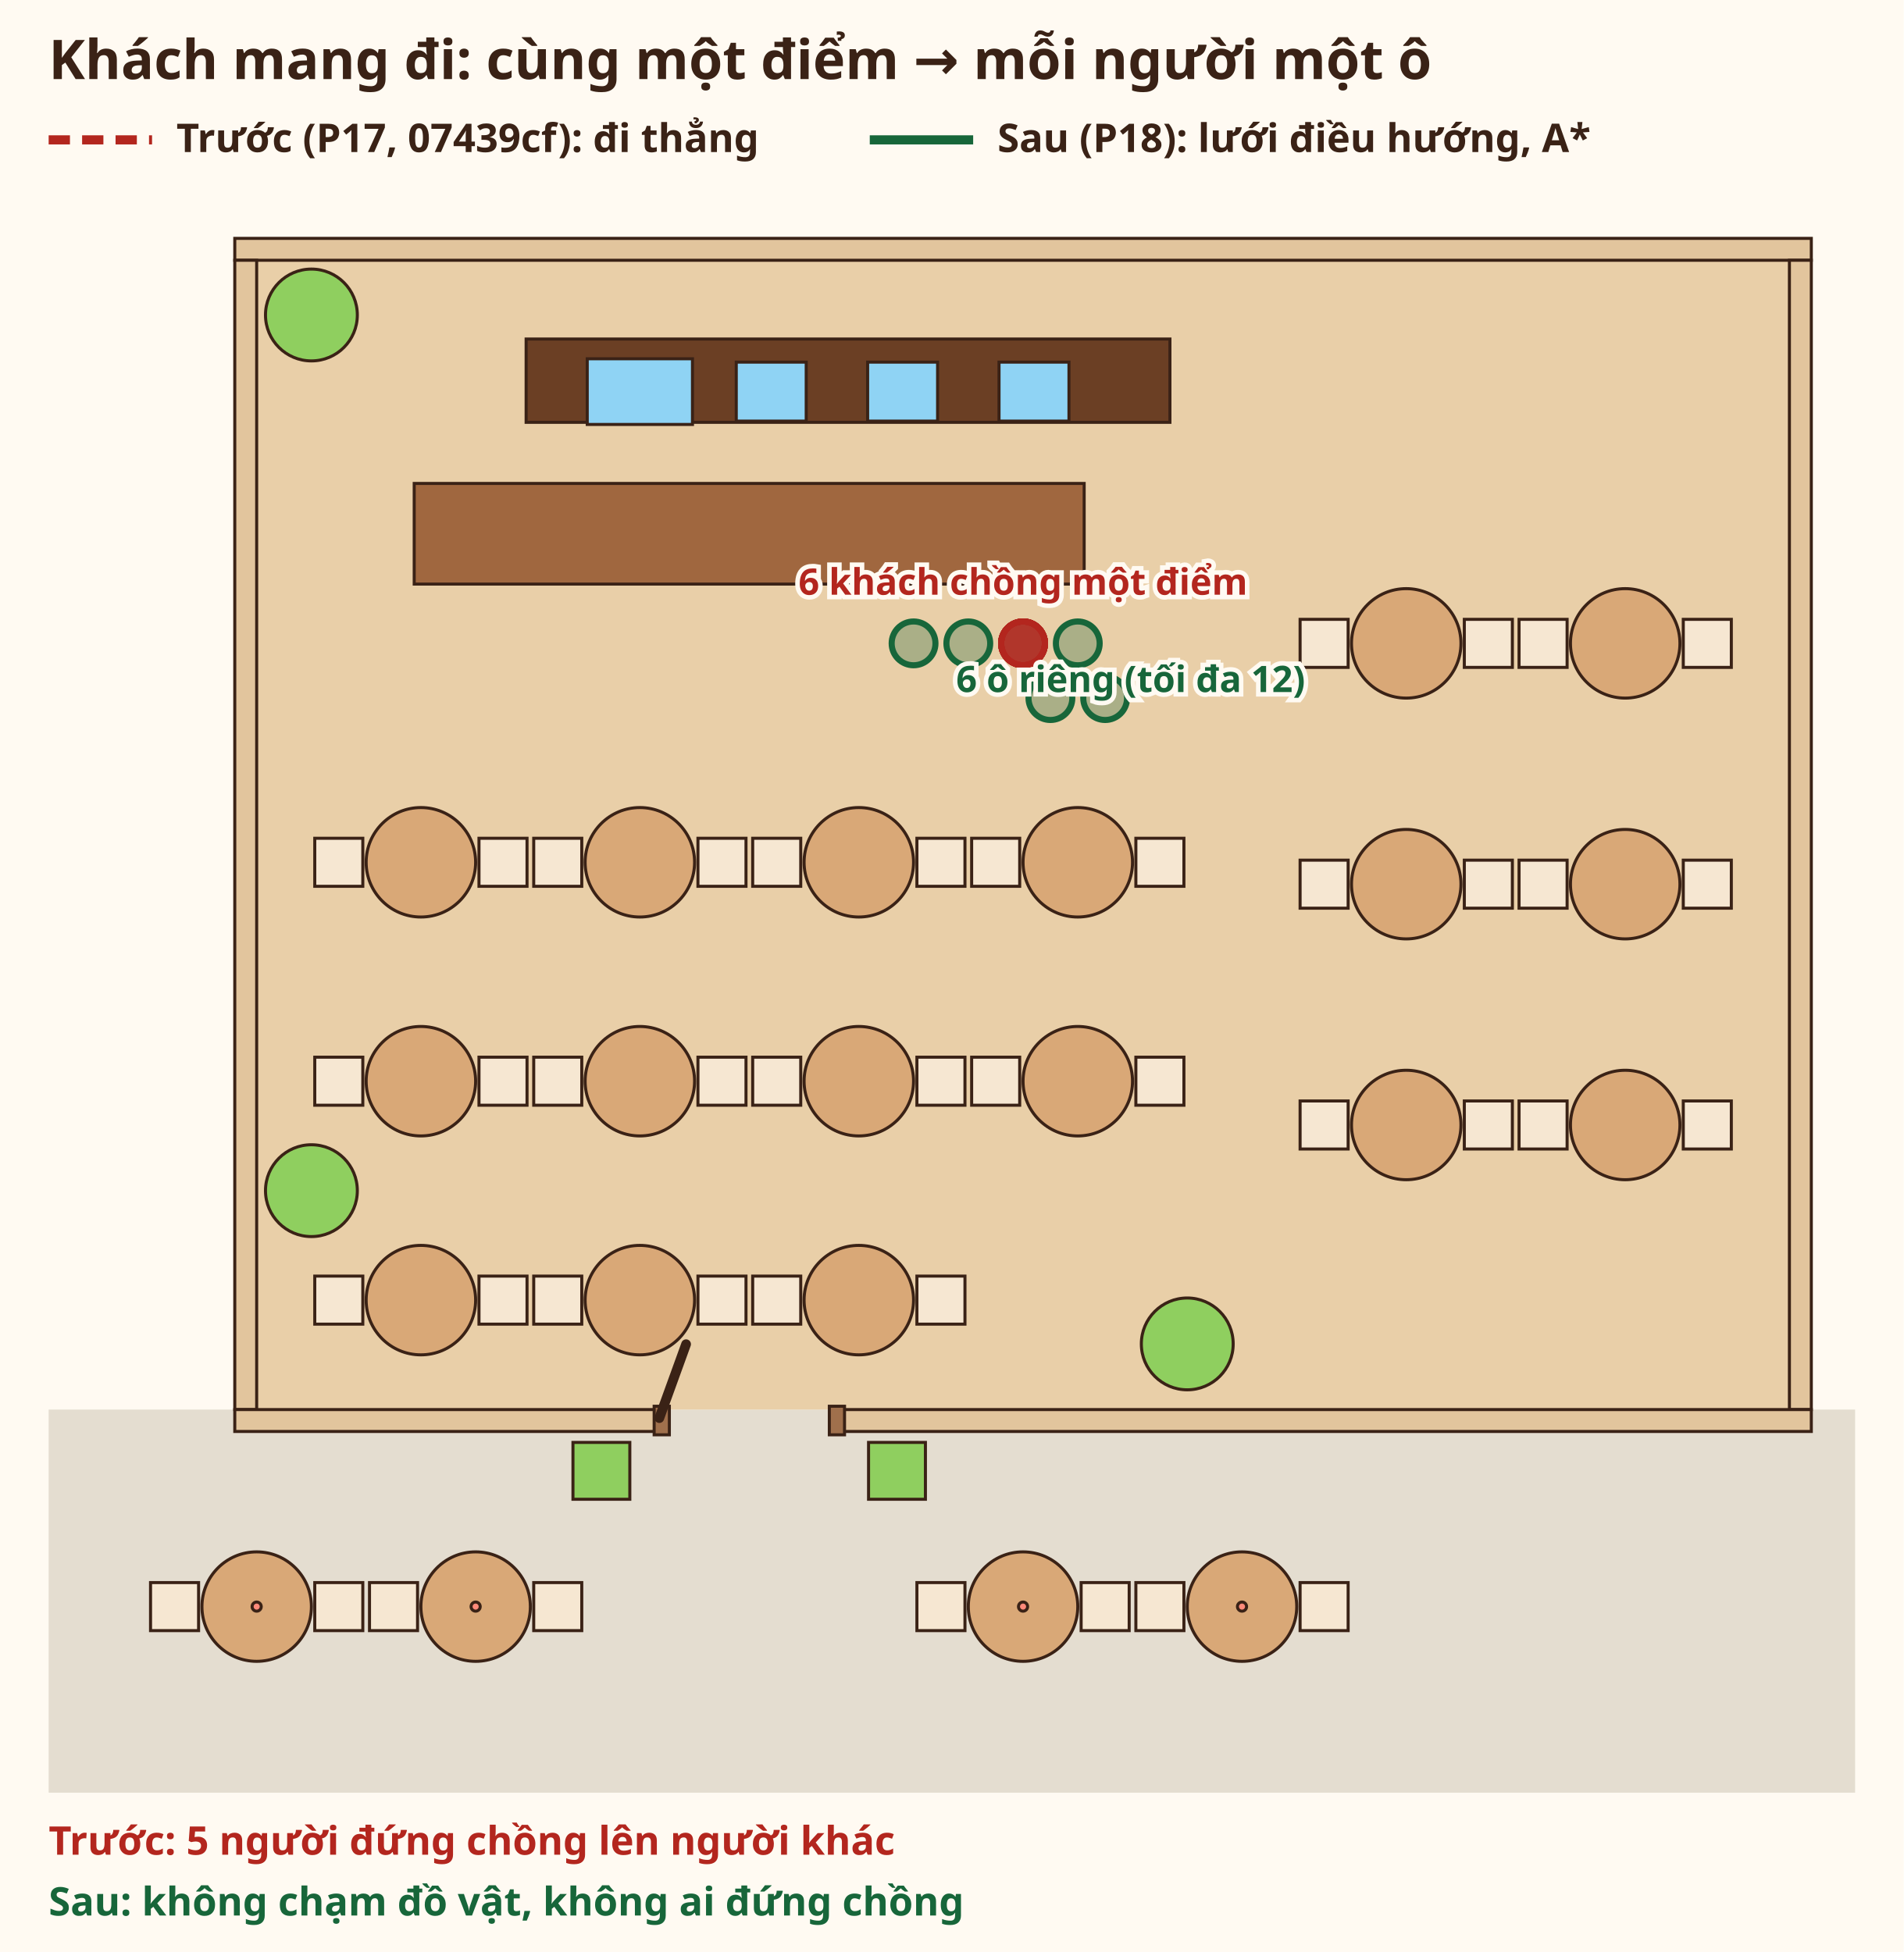
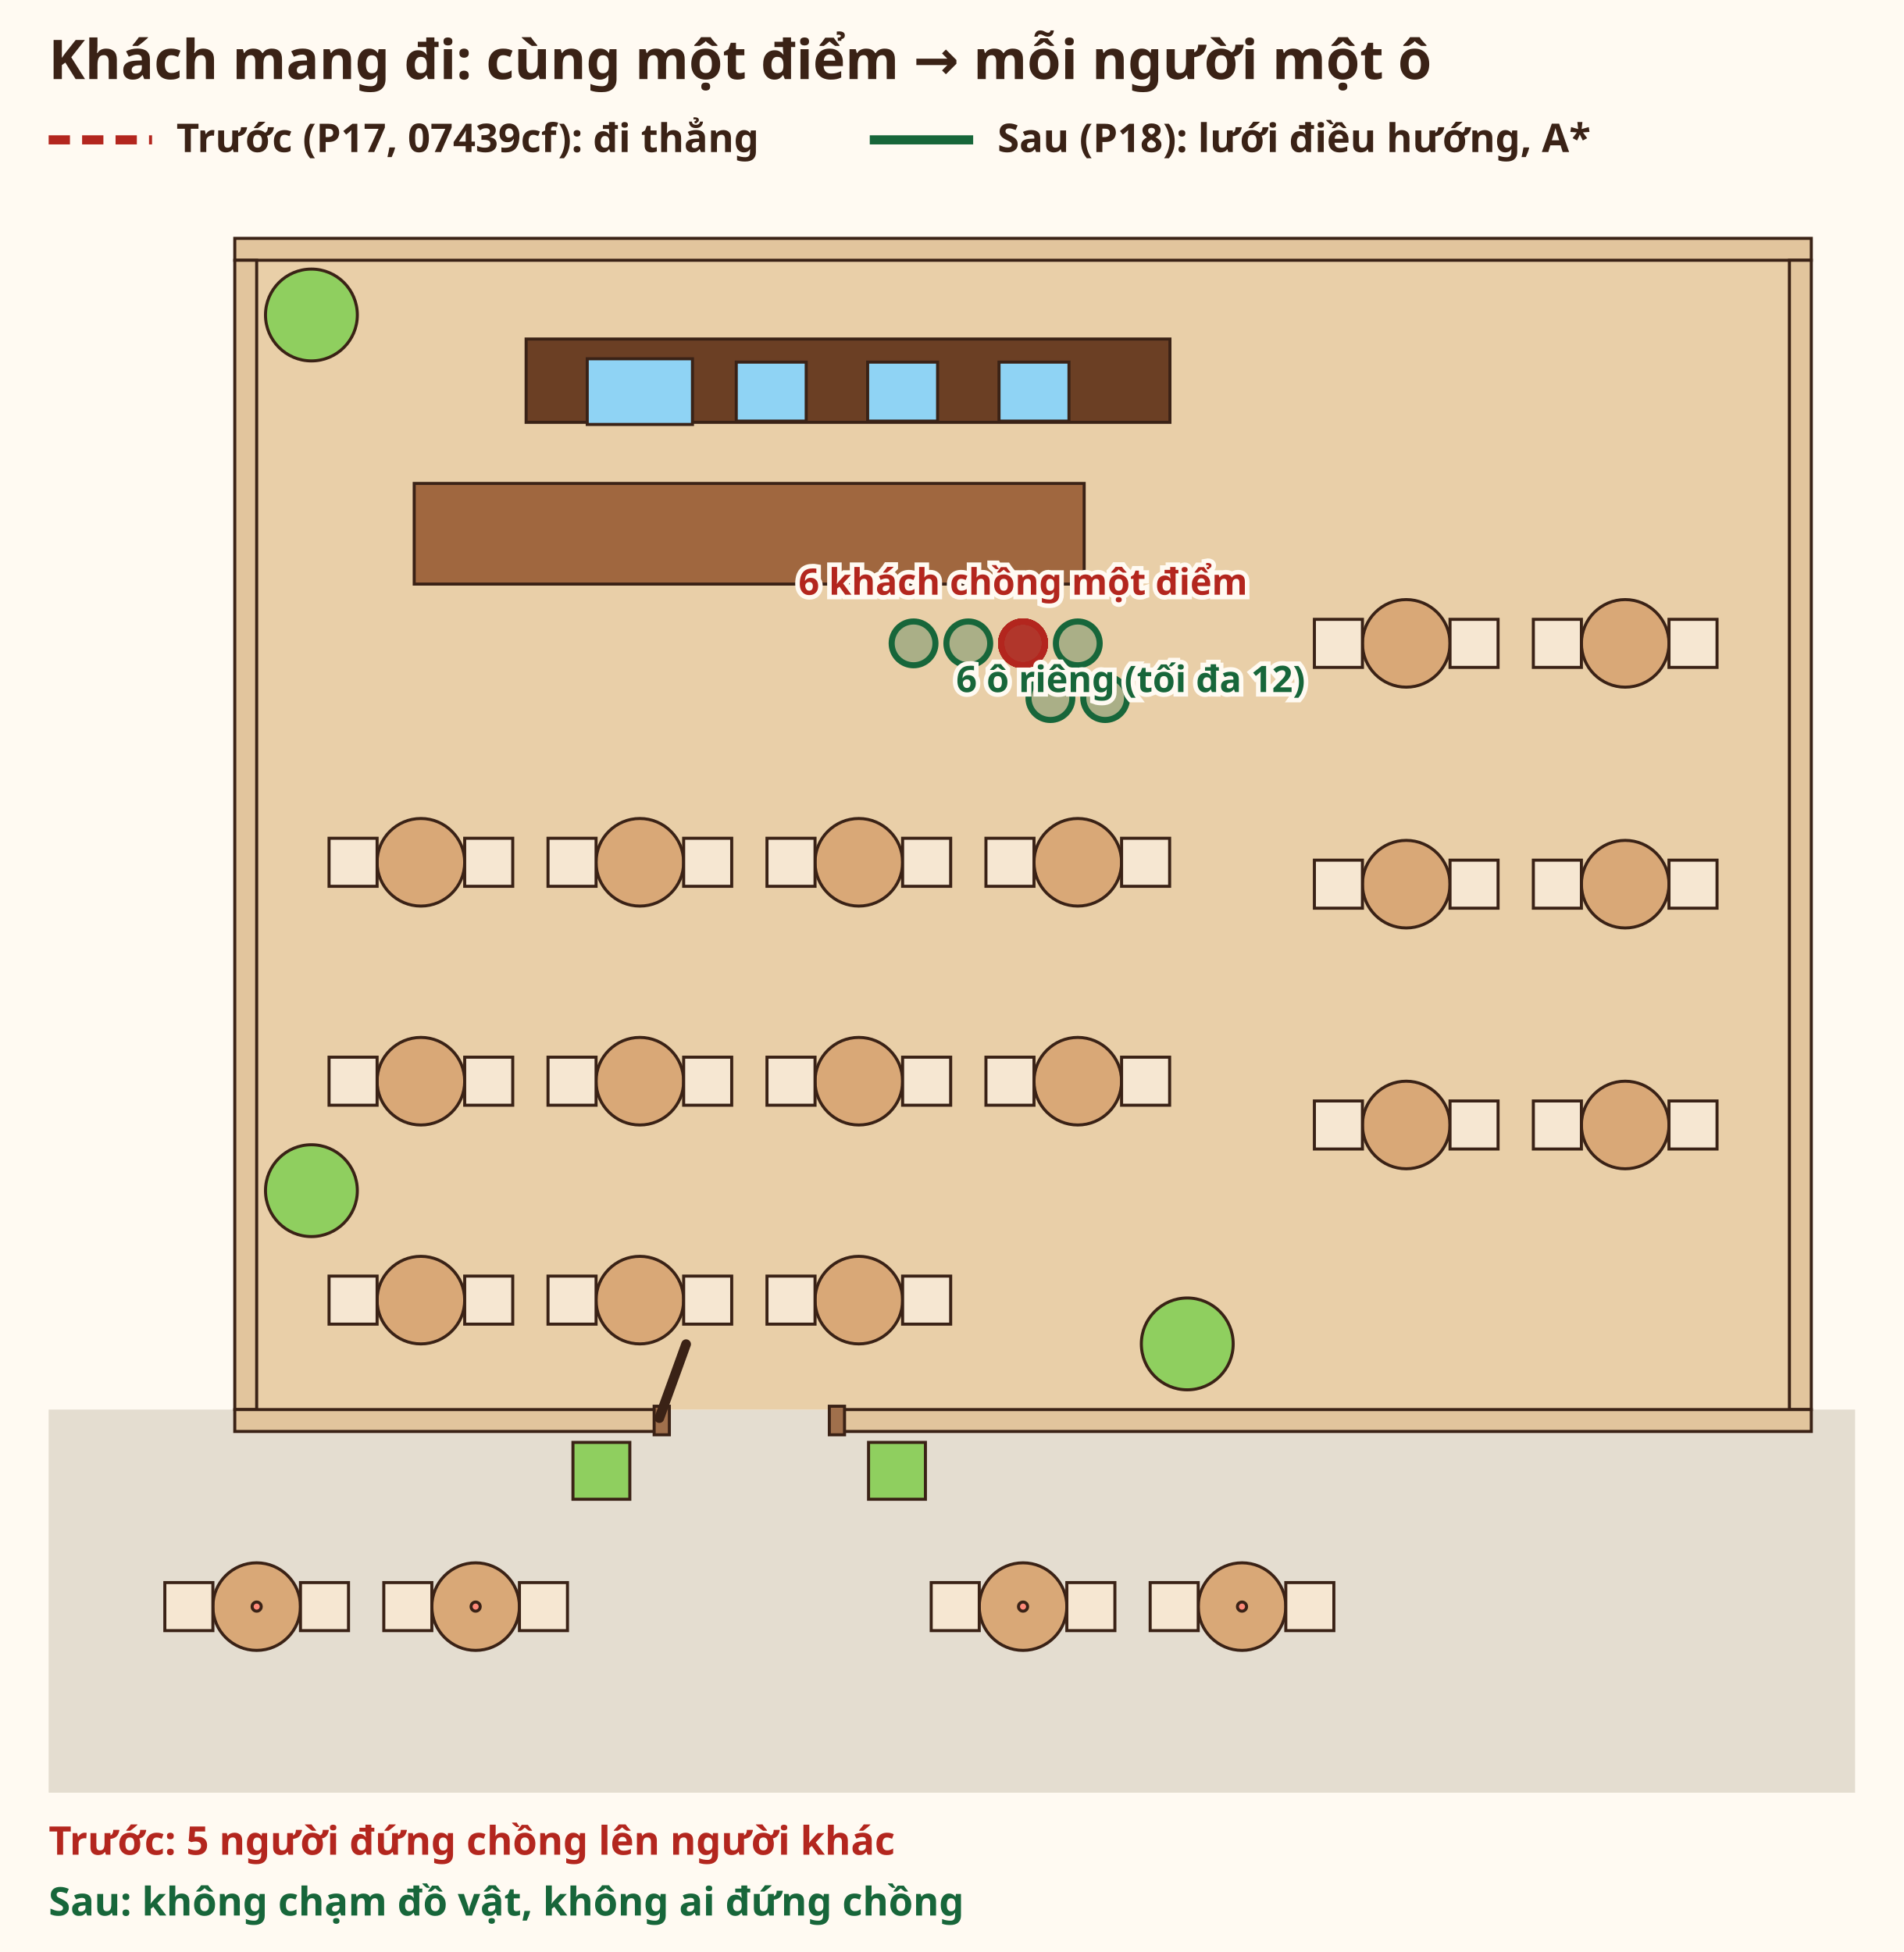
<svg xmlns="http://www.w3.org/2000/svg" width="626" height="642" viewBox="0 0 626 642" role="img" aria-labelledby="t-pickup" font-family="Nunito, system-ui, sans-serif">
  <rect width="626" height="642" fill="#fffaf2" />
  <text x="16" y="26" font-size="18" font-weight="800" fill="#3a2216">Khách mang đi: cùng một điểm → mỗi người một ô</text>
  <line x1="16" y1="46" x2="50" y2="46" stroke="#b3261e" stroke-width="3" stroke-dasharray="7 4" />
  <text x="58" y="50" font-size="13" font-weight="700" fill="#3a2216">Trước (P17, 07439cf): đi thẳng</text>
  <line x1="286" y1="46" x2="320" y2="46" stroke="#17663a" stroke-width="3" />
  <text x="328" y="50" font-size="13" font-weight="700" fill="#3a2216">Sau (P18): lưới điều hướng, A*</text>
  <rect x="16" y="463.6" width="594" height="126" fill="#e4ddd0" />
  <rect x="84.4" y="85.6" width="504" height="378" fill="#e9cfa8" />
  <rect x="77.2" y="78.4" width="518.4" height="7.2" fill="#e2c59d" stroke="#3a2216" stroke-width="1" />
  <rect x="77.2" y="85.6" width="7.2" height="378" fill="#e2c59d" stroke="#3a2216" stroke-width="1" />
  <rect x="588.4" y="85.6" width="7.2" height="378" fill="#e2c59d" stroke="#3a2216" stroke-width="1" />
  <rect x="77.2" y="463.6" width="140.4" height="7.2" fill="#e2c59d" stroke="#3a2216" stroke-width="1" />
  <rect x="275.2" y="463.6" width="320.4" height="7.2" fill="#e2c59d" stroke="#3a2216" stroke-width="1" />
  <rect x="215.1" y="462.5" width="5" height="9.4" fill="#a0704c" stroke="#3a2216" stroke-width="1" />
  <rect x="272.7" y="462.5" width="5" height="9.4" fill="#a0704c" stroke="#3a2216" stroke-width="1" />
  <line x1="216.8" y1="466.4" x2="225.6" y2="442.1" stroke="#3a2216" stroke-width="3.2" stroke-linecap="round" />
  <rect x="188.4" y="474.4" width="18.7" height="18.7" fill="#8fcf5f" stroke="#3a2216" stroke-width="1" />
  <rect x="285.6" y="474.4" width="18.7" height="18.7" fill="#8fcf5f" stroke="#3a2216" stroke-width="1" />
  <rect x="136.2" y="159" width="220.3" height="33.1" fill="#a0673f" stroke="#3a2216" stroke-width="1" />
  <rect x="173" y="111.5" width="211.7" height="27.4" fill="#6b3f24" stroke="#3a2216" stroke-width="1" />
  <rect x="193.1" y="118" width="34.6" height="21.6" fill="#8fd3f4" stroke="#3a2216" stroke-width="1" />
  <rect x="242.1" y="119.1" width="23" height="19.4" fill="#8fd3f4" stroke="#3a2216" stroke-width="1" />
  <rect x="285.3" y="119.1" width="23" height="19.4" fill="#8fd3f4" stroke="#3a2216" stroke-width="1" />
  <rect x="328.5" y="119.1" width="23" height="19.4" fill="#8fd3f4" stroke="#3a2216" stroke-width="1" />
-   <circle cx="138.4" cy="283.6" r="18" fill="#d9a877" stroke="#3a2216" stroke-width="1" />
-   <rect x="103.5" y="275.7" width="15.8" height="15.8" fill="#f6e7d2" stroke="#3a2216" stroke-width="1" />
-   <rect x="157.5" y="275.7" width="15.8" height="15.8" fill="#f6e7d2" stroke="#3a2216" stroke-width="1" />
-   <circle cx="210.4" cy="283.6" r="18" fill="#d9a877" stroke="#3a2216" stroke-width="1" />
-   <rect x="175.5" y="275.7" width="15.8" height="15.8" fill="#f6e7d2" stroke="#3a2216" stroke-width="1" />
-   <rect x="229.5" y="275.7" width="15.8" height="15.8" fill="#f6e7d2" stroke="#3a2216" stroke-width="1" />
-   <circle cx="282.4" cy="283.6" r="18" fill="#d9a877" stroke="#3a2216" stroke-width="1" />
-   <rect x="247.5" y="275.7" width="15.8" height="15.8" fill="#f6e7d2" stroke="#3a2216" stroke-width="1" />
-   <rect x="301.5" y="275.7" width="15.8" height="15.8" fill="#f6e7d2" stroke="#3a2216" stroke-width="1" />
-   <circle cx="354.4" cy="283.6" r="18" fill="#d9a877" stroke="#3a2216" stroke-width="1" />
-   <rect x="319.5" y="275.7" width="15.8" height="15.8" fill="#f6e7d2" stroke="#3a2216" stroke-width="1" />
-   <rect x="373.5" y="275.7" width="15.8" height="15.8" fill="#f6e7d2" stroke="#3a2216" stroke-width="1" />
-   <circle cx="138.4" cy="355.6" r="18" fill="#d9a877" stroke="#3a2216" stroke-width="1" />
-   <rect x="103.5" y="347.7" width="15.8" height="15.8" fill="#f6e7d2" stroke="#3a2216" stroke-width="1" />
-   <rect x="157.5" y="347.7" width="15.8" height="15.8" fill="#f6e7d2" stroke="#3a2216" stroke-width="1" />
-   <circle cx="210.4" cy="355.6" r="18" fill="#d9a877" stroke="#3a2216" stroke-width="1" />
-   <rect x="175.5" y="347.7" width="15.8" height="15.8" fill="#f6e7d2" stroke="#3a2216" stroke-width="1" />
-   <rect x="229.5" y="347.7" width="15.8" height="15.8" fill="#f6e7d2" stroke="#3a2216" stroke-width="1" />
-   <circle cx="282.4" cy="355.6" r="18" fill="#d9a877" stroke="#3a2216" stroke-width="1" />
-   <rect x="247.5" y="347.7" width="15.8" height="15.8" fill="#f6e7d2" stroke="#3a2216" stroke-width="1" />
-   <rect x="301.5" y="347.7" width="15.8" height="15.8" fill="#f6e7d2" stroke="#3a2216" stroke-width="1" />
-   <circle cx="354.4" cy="355.6" r="18" fill="#d9a877" stroke="#3a2216" stroke-width="1" />
-   <rect x="319.5" y="347.7" width="15.8" height="15.8" fill="#f6e7d2" stroke="#3a2216" stroke-width="1" />
-   <rect x="373.5" y="347.7" width="15.8" height="15.8" fill="#f6e7d2" stroke="#3a2216" stroke-width="1" />
-   <circle cx="138.4" cy="427.6" r="18" fill="#d9a877" stroke="#3a2216" stroke-width="1" />
-   <rect x="103.5" y="419.7" width="15.8" height="15.8" fill="#f6e7d2" stroke="#3a2216" stroke-width="1" />
-   <rect x="157.5" y="419.7" width="15.8" height="15.8" fill="#f6e7d2" stroke="#3a2216" stroke-width="1" />
-   <circle cx="156.4" cy="528.4" r="18" fill="#d9a877" stroke="#3a2216" stroke-width="1" />
-   <rect x="121.5" y="520.5" width="15.8" height="15.8" fill="#f6e7d2" stroke="#3a2216" stroke-width="1" />
-   <rect x="175.5" y="520.5" width="15.8" height="15.8" fill="#f6e7d2" stroke="#3a2216" stroke-width="1" />
+   <circle cx="138.4" cy="283.6" r="14.4" fill="#d9a877" stroke="#3a2216" stroke-width="1" />
+   <rect x="108.2" y="275.7" width="15.8" height="15.8" fill="#f6e7d2" stroke="#3a2216" stroke-width="1" />
+   <rect x="152.8" y="275.7" width="15.8" height="15.8" fill="#f6e7d2" stroke="#3a2216" stroke-width="1" />
+   <circle cx="210.4" cy="283.6" r="14.4" fill="#d9a877" stroke="#3a2216" stroke-width="1" />
+   <rect x="180.2" y="275.7" width="15.8" height="15.8" fill="#f6e7d2" stroke="#3a2216" stroke-width="1" />
+   <rect x="224.8" y="275.7" width="15.8" height="15.8" fill="#f6e7d2" stroke="#3a2216" stroke-width="1" />
+   <circle cx="282.4" cy="283.6" r="14.4" fill="#d9a877" stroke="#3a2216" stroke-width="1" />
+   <rect x="252.2" y="275.7" width="15.8" height="15.8" fill="#f6e7d2" stroke="#3a2216" stroke-width="1" />
+   <rect x="296.8" y="275.7" width="15.8" height="15.8" fill="#f6e7d2" stroke="#3a2216" stroke-width="1" />
+   <circle cx="354.4" cy="283.6" r="14.4" fill="#d9a877" stroke="#3a2216" stroke-width="1" />
+   <rect x="324.2" y="275.7" width="15.8" height="15.8" fill="#f6e7d2" stroke="#3a2216" stroke-width="1" />
+   <rect x="368.8" y="275.7" width="15.8" height="15.8" fill="#f6e7d2" stroke="#3a2216" stroke-width="1" />
+   <circle cx="138.4" cy="355.6" r="14.4" fill="#d9a877" stroke="#3a2216" stroke-width="1" />
+   <rect x="108.2" y="347.7" width="15.8" height="15.8" fill="#f6e7d2" stroke="#3a2216" stroke-width="1" />
+   <rect x="152.8" y="347.7" width="15.8" height="15.8" fill="#f6e7d2" stroke="#3a2216" stroke-width="1" />
+   <circle cx="210.4" cy="355.6" r="14.4" fill="#d9a877" stroke="#3a2216" stroke-width="1" />
+   <rect x="180.2" y="347.7" width="15.8" height="15.8" fill="#f6e7d2" stroke="#3a2216" stroke-width="1" />
+   <rect x="224.8" y="347.7" width="15.8" height="15.8" fill="#f6e7d2" stroke="#3a2216" stroke-width="1" />
+   <circle cx="282.4" cy="355.6" r="14.4" fill="#d9a877" stroke="#3a2216" stroke-width="1" />
+   <rect x="252.2" y="347.7" width="15.8" height="15.8" fill="#f6e7d2" stroke="#3a2216" stroke-width="1" />
+   <rect x="296.8" y="347.7" width="15.8" height="15.8" fill="#f6e7d2" stroke="#3a2216" stroke-width="1" />
+   <circle cx="354.4" cy="355.6" r="14.4" fill="#d9a877" stroke="#3a2216" stroke-width="1" />
+   <rect x="324.2" y="347.7" width="15.8" height="15.8" fill="#f6e7d2" stroke="#3a2216" stroke-width="1" />
+   <rect x="368.8" y="347.7" width="15.8" height="15.8" fill="#f6e7d2" stroke="#3a2216" stroke-width="1" />
+   <circle cx="138.4" cy="427.6" r="14.4" fill="#d9a877" stroke="#3a2216" stroke-width="1" />
+   <rect x="108.2" y="419.7" width="15.8" height="15.8" fill="#f6e7d2" stroke="#3a2216" stroke-width="1" />
+   <rect x="152.8" y="419.7" width="15.8" height="15.8" fill="#f6e7d2" stroke="#3a2216" stroke-width="1" />
+   <circle cx="156.4" cy="528.4" r="14.4" fill="#d9a877" stroke="#3a2216" stroke-width="1" />
+   <rect x="126.2" y="520.5" width="15.8" height="15.8" fill="#f6e7d2" stroke="#3a2216" stroke-width="1" />
+   <rect x="170.8" y="520.5" width="15.8" height="15.8" fill="#f6e7d2" stroke="#3a2216" stroke-width="1" />
  <circle cx="156.4" cy="528.4" r="1.5" fill="#ff8a7a" stroke="#3a2216" stroke-width="1" />
-   <circle cx="336.4" cy="528.4" r="18" fill="#d9a877" stroke="#3a2216" stroke-width="1" />
-   <rect x="301.5" y="520.5" width="15.8" height="15.8" fill="#f6e7d2" stroke="#3a2216" stroke-width="1" />
-   <rect x="355.5" y="520.5" width="15.8" height="15.8" fill="#f6e7d2" stroke="#3a2216" stroke-width="1" />
+   <circle cx="336.4" cy="528.4" r="14.4" fill="#d9a877" stroke="#3a2216" stroke-width="1" />
+   <rect x="306.2" y="520.5" width="15.8" height="15.8" fill="#f6e7d2" stroke="#3a2216" stroke-width="1" />
+   <rect x="350.8" y="520.5" width="15.8" height="15.8" fill="#f6e7d2" stroke="#3a2216" stroke-width="1" />
  <circle cx="336.4" cy="528.4" r="1.5" fill="#ff8a7a" stroke="#3a2216" stroke-width="1" />
-   <circle cx="84.4" cy="528.4" r="18" fill="#d9a877" stroke="#3a2216" stroke-width="1" />
-   <rect x="49.5" y="520.5" width="15.8" height="15.8" fill="#f6e7d2" stroke="#3a2216" stroke-width="1" />
-   <rect x="103.5" y="520.5" width="15.8" height="15.8" fill="#f6e7d2" stroke="#3a2216" stroke-width="1" />
+   <circle cx="84.4" cy="528.4" r="14.4" fill="#d9a877" stroke="#3a2216" stroke-width="1" />
+   <rect x="54.2" y="520.5" width="15.8" height="15.8" fill="#f6e7d2" stroke="#3a2216" stroke-width="1" />
+   <rect x="98.8" y="520.5" width="15.8" height="15.8" fill="#f6e7d2" stroke="#3a2216" stroke-width="1" />
  <circle cx="84.4" cy="528.4" r="1.5" fill="#ff8a7a" stroke="#3a2216" stroke-width="1" />
-   <circle cx="408.4" cy="528.4" r="18" fill="#d9a877" stroke="#3a2216" stroke-width="1" />
-   <rect x="373.5" y="520.5" width="15.8" height="15.8" fill="#f6e7d2" stroke="#3a2216" stroke-width="1" />
-   <rect x="427.5" y="520.5" width="15.8" height="15.8" fill="#f6e7d2" stroke="#3a2216" stroke-width="1" />
+   <circle cx="408.4" cy="528.4" r="14.4" fill="#d9a877" stroke="#3a2216" stroke-width="1" />
+   <rect x="378.2" y="520.5" width="15.8" height="15.8" fill="#f6e7d2" stroke="#3a2216" stroke-width="1" />
+   <rect x="422.8" y="520.5" width="15.8" height="15.8" fill="#f6e7d2" stroke="#3a2216" stroke-width="1" />
  <circle cx="408.4" cy="528.4" r="1.5" fill="#ff8a7a" stroke="#3a2216" stroke-width="1" />
-   <circle cx="462.4" cy="211.6" r="18" fill="#d9a877" stroke="#3a2216" stroke-width="1" />
-   <rect x="427.5" y="203.7" width="15.8" height="15.8" fill="#f6e7d2" stroke="#3a2216" stroke-width="1" />
-   <rect x="481.5" y="203.7" width="15.8" height="15.8" fill="#f6e7d2" stroke="#3a2216" stroke-width="1" />
-   <circle cx="462.4" cy="290.8" r="18" fill="#d9a877" stroke="#3a2216" stroke-width="1" />
-   <rect x="427.5" y="282.9" width="15.8" height="15.8" fill="#f6e7d2" stroke="#3a2216" stroke-width="1" />
-   <rect x="481.5" y="282.9" width="15.8" height="15.8" fill="#f6e7d2" stroke="#3a2216" stroke-width="1" />
-   <circle cx="462.4" cy="370" r="18" fill="#d9a877" stroke="#3a2216" stroke-width="1" />
-   <rect x="427.5" y="362.1" width="15.8" height="15.8" fill="#f6e7d2" stroke="#3a2216" stroke-width="1" />
-   <rect x="481.5" y="362.1" width="15.8" height="15.8" fill="#f6e7d2" stroke="#3a2216" stroke-width="1" />
-   <circle cx="534.4" cy="211.6" r="18" fill="#d9a877" stroke="#3a2216" stroke-width="1" />
-   <rect x="499.5" y="203.7" width="15.8" height="15.8" fill="#f6e7d2" stroke="#3a2216" stroke-width="1" />
-   <rect x="553.5" y="203.7" width="15.8" height="15.8" fill="#f6e7d2" stroke="#3a2216" stroke-width="1" />
-   <circle cx="534.4" cy="290.8" r="18" fill="#d9a877" stroke="#3a2216" stroke-width="1" />
-   <rect x="499.5" y="282.9" width="15.8" height="15.8" fill="#f6e7d2" stroke="#3a2216" stroke-width="1" />
-   <rect x="553.5" y="282.9" width="15.8" height="15.8" fill="#f6e7d2" stroke="#3a2216" stroke-width="1" />
-   <circle cx="534.4" cy="370" r="18" fill="#d9a877" stroke="#3a2216" stroke-width="1" />
-   <rect x="499.5" y="362.1" width="15.8" height="15.8" fill="#f6e7d2" stroke="#3a2216" stroke-width="1" />
-   <rect x="553.5" y="362.1" width="15.8" height="15.8" fill="#f6e7d2" stroke="#3a2216" stroke-width="1" />
-   <circle cx="210.4" cy="427.6" r="18" fill="#d9a877" stroke="#3a2216" stroke-width="1" />
-   <rect x="175.5" y="419.7" width="15.8" height="15.8" fill="#f6e7d2" stroke="#3a2216" stroke-width="1" />
-   <rect x="229.5" y="419.7" width="15.8" height="15.8" fill="#f6e7d2" stroke="#3a2216" stroke-width="1" />
-   <circle cx="282.4" cy="427.6" r="18" fill="#d9a877" stroke="#3a2216" stroke-width="1" />
-   <rect x="247.5" y="419.7" width="15.8" height="15.8" fill="#f6e7d2" stroke="#3a2216" stroke-width="1" />
-   <rect x="301.5" y="419.7" width="15.8" height="15.8" fill="#f6e7d2" stroke="#3a2216" stroke-width="1" />
+   <circle cx="462.4" cy="211.6" r="14.4" fill="#d9a877" stroke="#3a2216" stroke-width="1" />
+   <rect x="432.2" y="203.7" width="15.8" height="15.8" fill="#f6e7d2" stroke="#3a2216" stroke-width="1" />
+   <rect x="476.8" y="203.7" width="15.8" height="15.8" fill="#f6e7d2" stroke="#3a2216" stroke-width="1" />
+   <circle cx="462.4" cy="290.8" r="14.4" fill="#d9a877" stroke="#3a2216" stroke-width="1" />
+   <rect x="432.2" y="282.9" width="15.8" height="15.8" fill="#f6e7d2" stroke="#3a2216" stroke-width="1" />
+   <rect x="476.8" y="282.9" width="15.8" height="15.8" fill="#f6e7d2" stroke="#3a2216" stroke-width="1" />
+   <circle cx="462.4" cy="370" r="14.4" fill="#d9a877" stroke="#3a2216" stroke-width="1" />
+   <rect x="432.2" y="362.1" width="15.8" height="15.8" fill="#f6e7d2" stroke="#3a2216" stroke-width="1" />
+   <rect x="476.8" y="362.1" width="15.8" height="15.8" fill="#f6e7d2" stroke="#3a2216" stroke-width="1" />
+   <circle cx="534.4" cy="211.6" r="14.4" fill="#d9a877" stroke="#3a2216" stroke-width="1" />
+   <rect x="504.2" y="203.7" width="15.8" height="15.8" fill="#f6e7d2" stroke="#3a2216" stroke-width="1" />
+   <rect x="548.8" y="203.7" width="15.8" height="15.8" fill="#f6e7d2" stroke="#3a2216" stroke-width="1" />
+   <circle cx="534.4" cy="290.8" r="14.4" fill="#d9a877" stroke="#3a2216" stroke-width="1" />
+   <rect x="504.2" y="282.9" width="15.8" height="15.8" fill="#f6e7d2" stroke="#3a2216" stroke-width="1" />
+   <rect x="548.8" y="282.9" width="15.8" height="15.8" fill="#f6e7d2" stroke="#3a2216" stroke-width="1" />
+   <circle cx="534.4" cy="370" r="14.4" fill="#d9a877" stroke="#3a2216" stroke-width="1" />
+   <rect x="504.2" y="362.1" width="15.8" height="15.8" fill="#f6e7d2" stroke="#3a2216" stroke-width="1" />
+   <rect x="548.8" y="362.1" width="15.8" height="15.8" fill="#f6e7d2" stroke="#3a2216" stroke-width="1" />
+   <circle cx="210.4" cy="427.6" r="14.4" fill="#d9a877" stroke="#3a2216" stroke-width="1" />
+   <rect x="180.2" y="419.7" width="15.8" height="15.8" fill="#f6e7d2" stroke="#3a2216" stroke-width="1" />
+   <rect x="224.8" y="419.7" width="15.8" height="15.8" fill="#f6e7d2" stroke="#3a2216" stroke-width="1" />
+   <circle cx="282.4" cy="427.6" r="14.4" fill="#d9a877" stroke="#3a2216" stroke-width="1" />
+   <rect x="252.2" y="419.7" width="15.8" height="15.8" fill="#f6e7d2" stroke="#3a2216" stroke-width="1" />
+   <rect x="296.8" y="419.7" width="15.8" height="15.8" fill="#f6e7d2" stroke="#3a2216" stroke-width="1" />
  <circle cx="102.4" cy="103.6" r="15.1" fill="#8fcf5f" stroke="#3a2216" stroke-width="1" />
  <circle cx="390.4" cy="442" r="15.1" fill="#8fcf5f" stroke="#3a2216" stroke-width="1" />
  <circle cx="102.4" cy="391.6" r="15.1" fill="#8fcf5f" stroke="#3a2216" stroke-width="1" />
  <circle cx="336.4" cy="211.6" r="7.2" fill="#17663a" fill-opacity="0.3" stroke="#17663a" stroke-width="2" />
  <circle cx="318.4" cy="211.6" r="7.2" fill="#17663a" fill-opacity="0.3" stroke="#17663a" stroke-width="2" />
  <circle cx="354.4" cy="211.6" r="7.2" fill="#17663a" fill-opacity="0.3" stroke="#17663a" stroke-width="2" />
  <circle cx="345.4" cy="229.6" r="7.2" fill="#17663a" fill-opacity="0.3" stroke="#17663a" stroke-width="2" />
  <circle cx="363.4" cy="229.6" r="7.2" fill="#17663a" fill-opacity="0.3" stroke="#17663a" stroke-width="2" />
  <circle cx="300.4" cy="211.6" r="7.2" fill="#17663a" fill-opacity="0.3" stroke="#17663a" stroke-width="2" />
  <circle cx="336.4" cy="211.6" r="7.2" fill="#b3261e" fill-opacity="0.3" stroke="#b3261e" stroke-width="2" />
  <circle cx="336.4" cy="211.6" r="7.2" fill="#b3261e" fill-opacity="0.3" stroke="#b3261e" stroke-width="2" />
  <circle cx="336.4" cy="211.6" r="7.2" fill="#b3261e" fill-opacity="0.3" stroke="#b3261e" stroke-width="2" />
  <circle cx="336.4" cy="211.6" r="7.2" fill="#b3261e" fill-opacity="0.3" stroke="#b3261e" stroke-width="2" />
  <circle cx="336.4" cy="211.6" r="7.2" fill="#b3261e" fill-opacity="0.3" stroke="#b3261e" stroke-width="2" />
  <circle cx="336.4" cy="211.6" r="7.2" fill="#b3261e" fill-opacity="0.3" stroke="#b3261e" stroke-width="2" />
  <text x="336.4" y="195.6" font-size="12" font-weight="800" fill="#b3261e" stroke="#fffaf2" stroke-width="3" paint-order="stroke" text-anchor="middle">6 khách chồng một điểm</text>
  <text x="314.4" y="227.6" font-size="12" font-weight="800" fill="#17663a" stroke="#fffaf2" stroke-width="3" paint-order="stroke" text-anchor="start">6 ô riêng (tối đa 12)</text>
  <text x="16" y="610" font-size="13" font-weight="700" fill="#b3261e">Trước: 5 người đứng chồng lên người khác</text>
  <text x="16" y="630" font-size="13" font-weight="700" fill="#17663a">Sau: không chạm đồ vật, không ai đứng chồng</text>
</svg>
